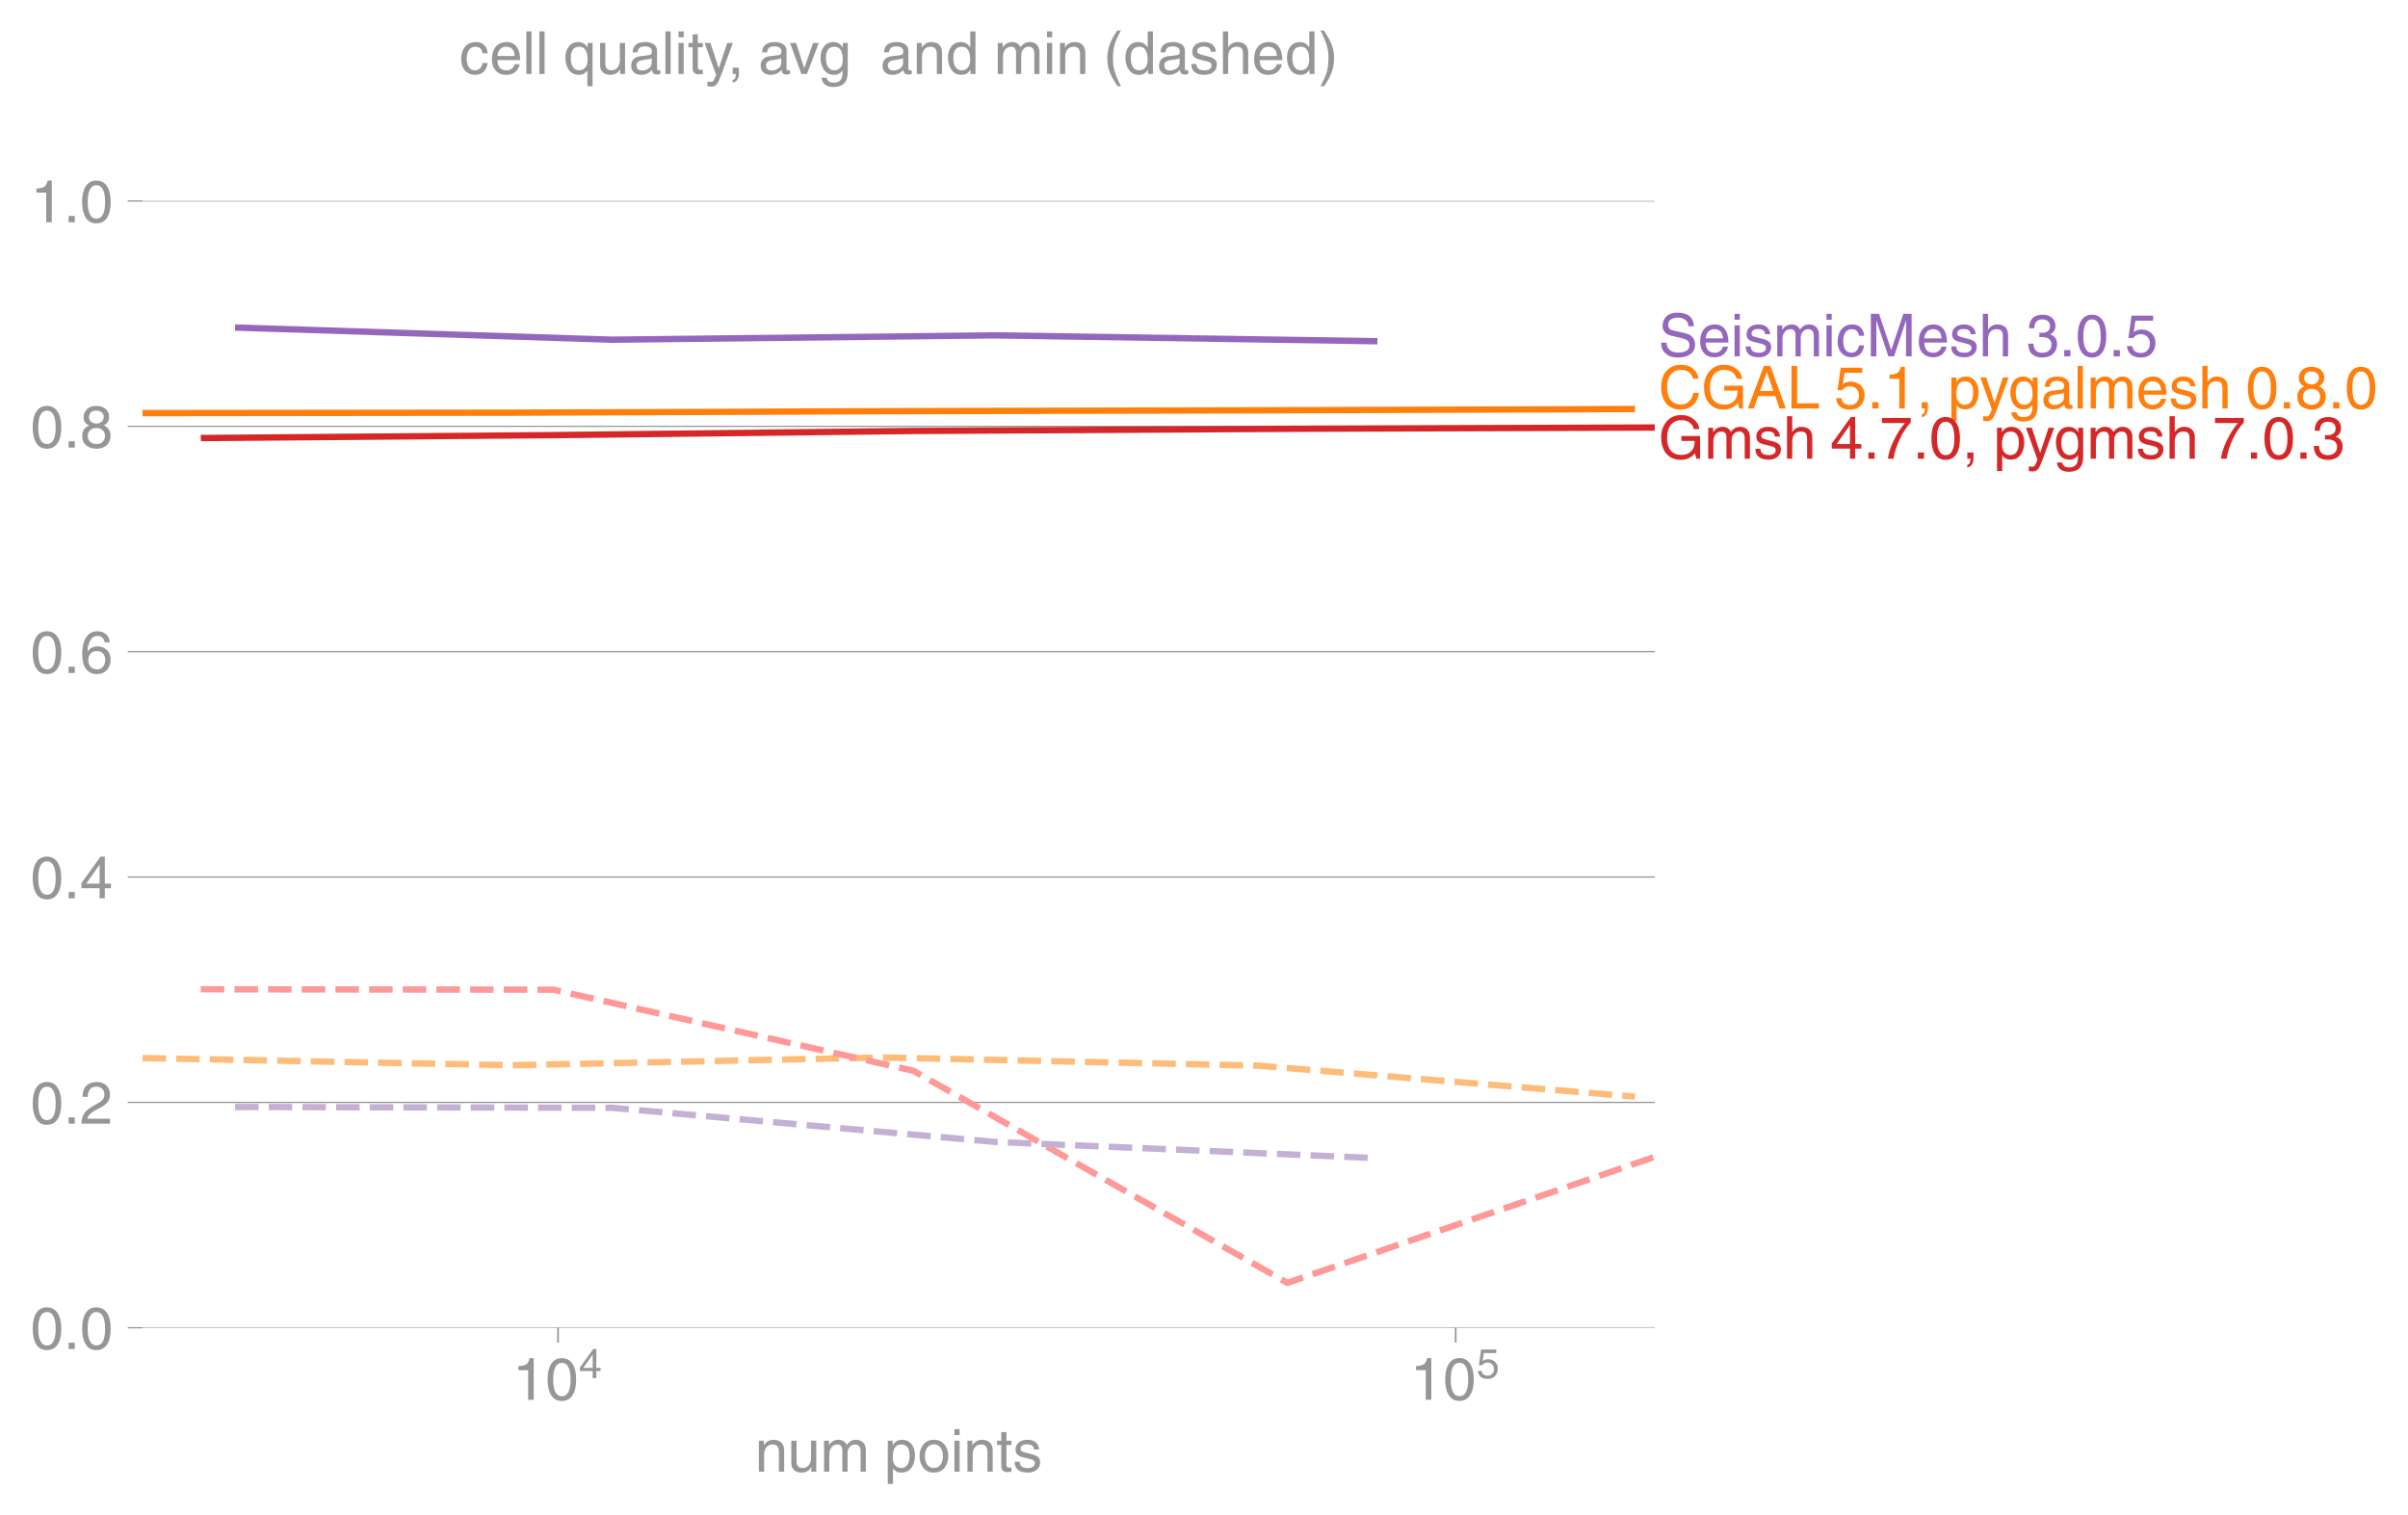
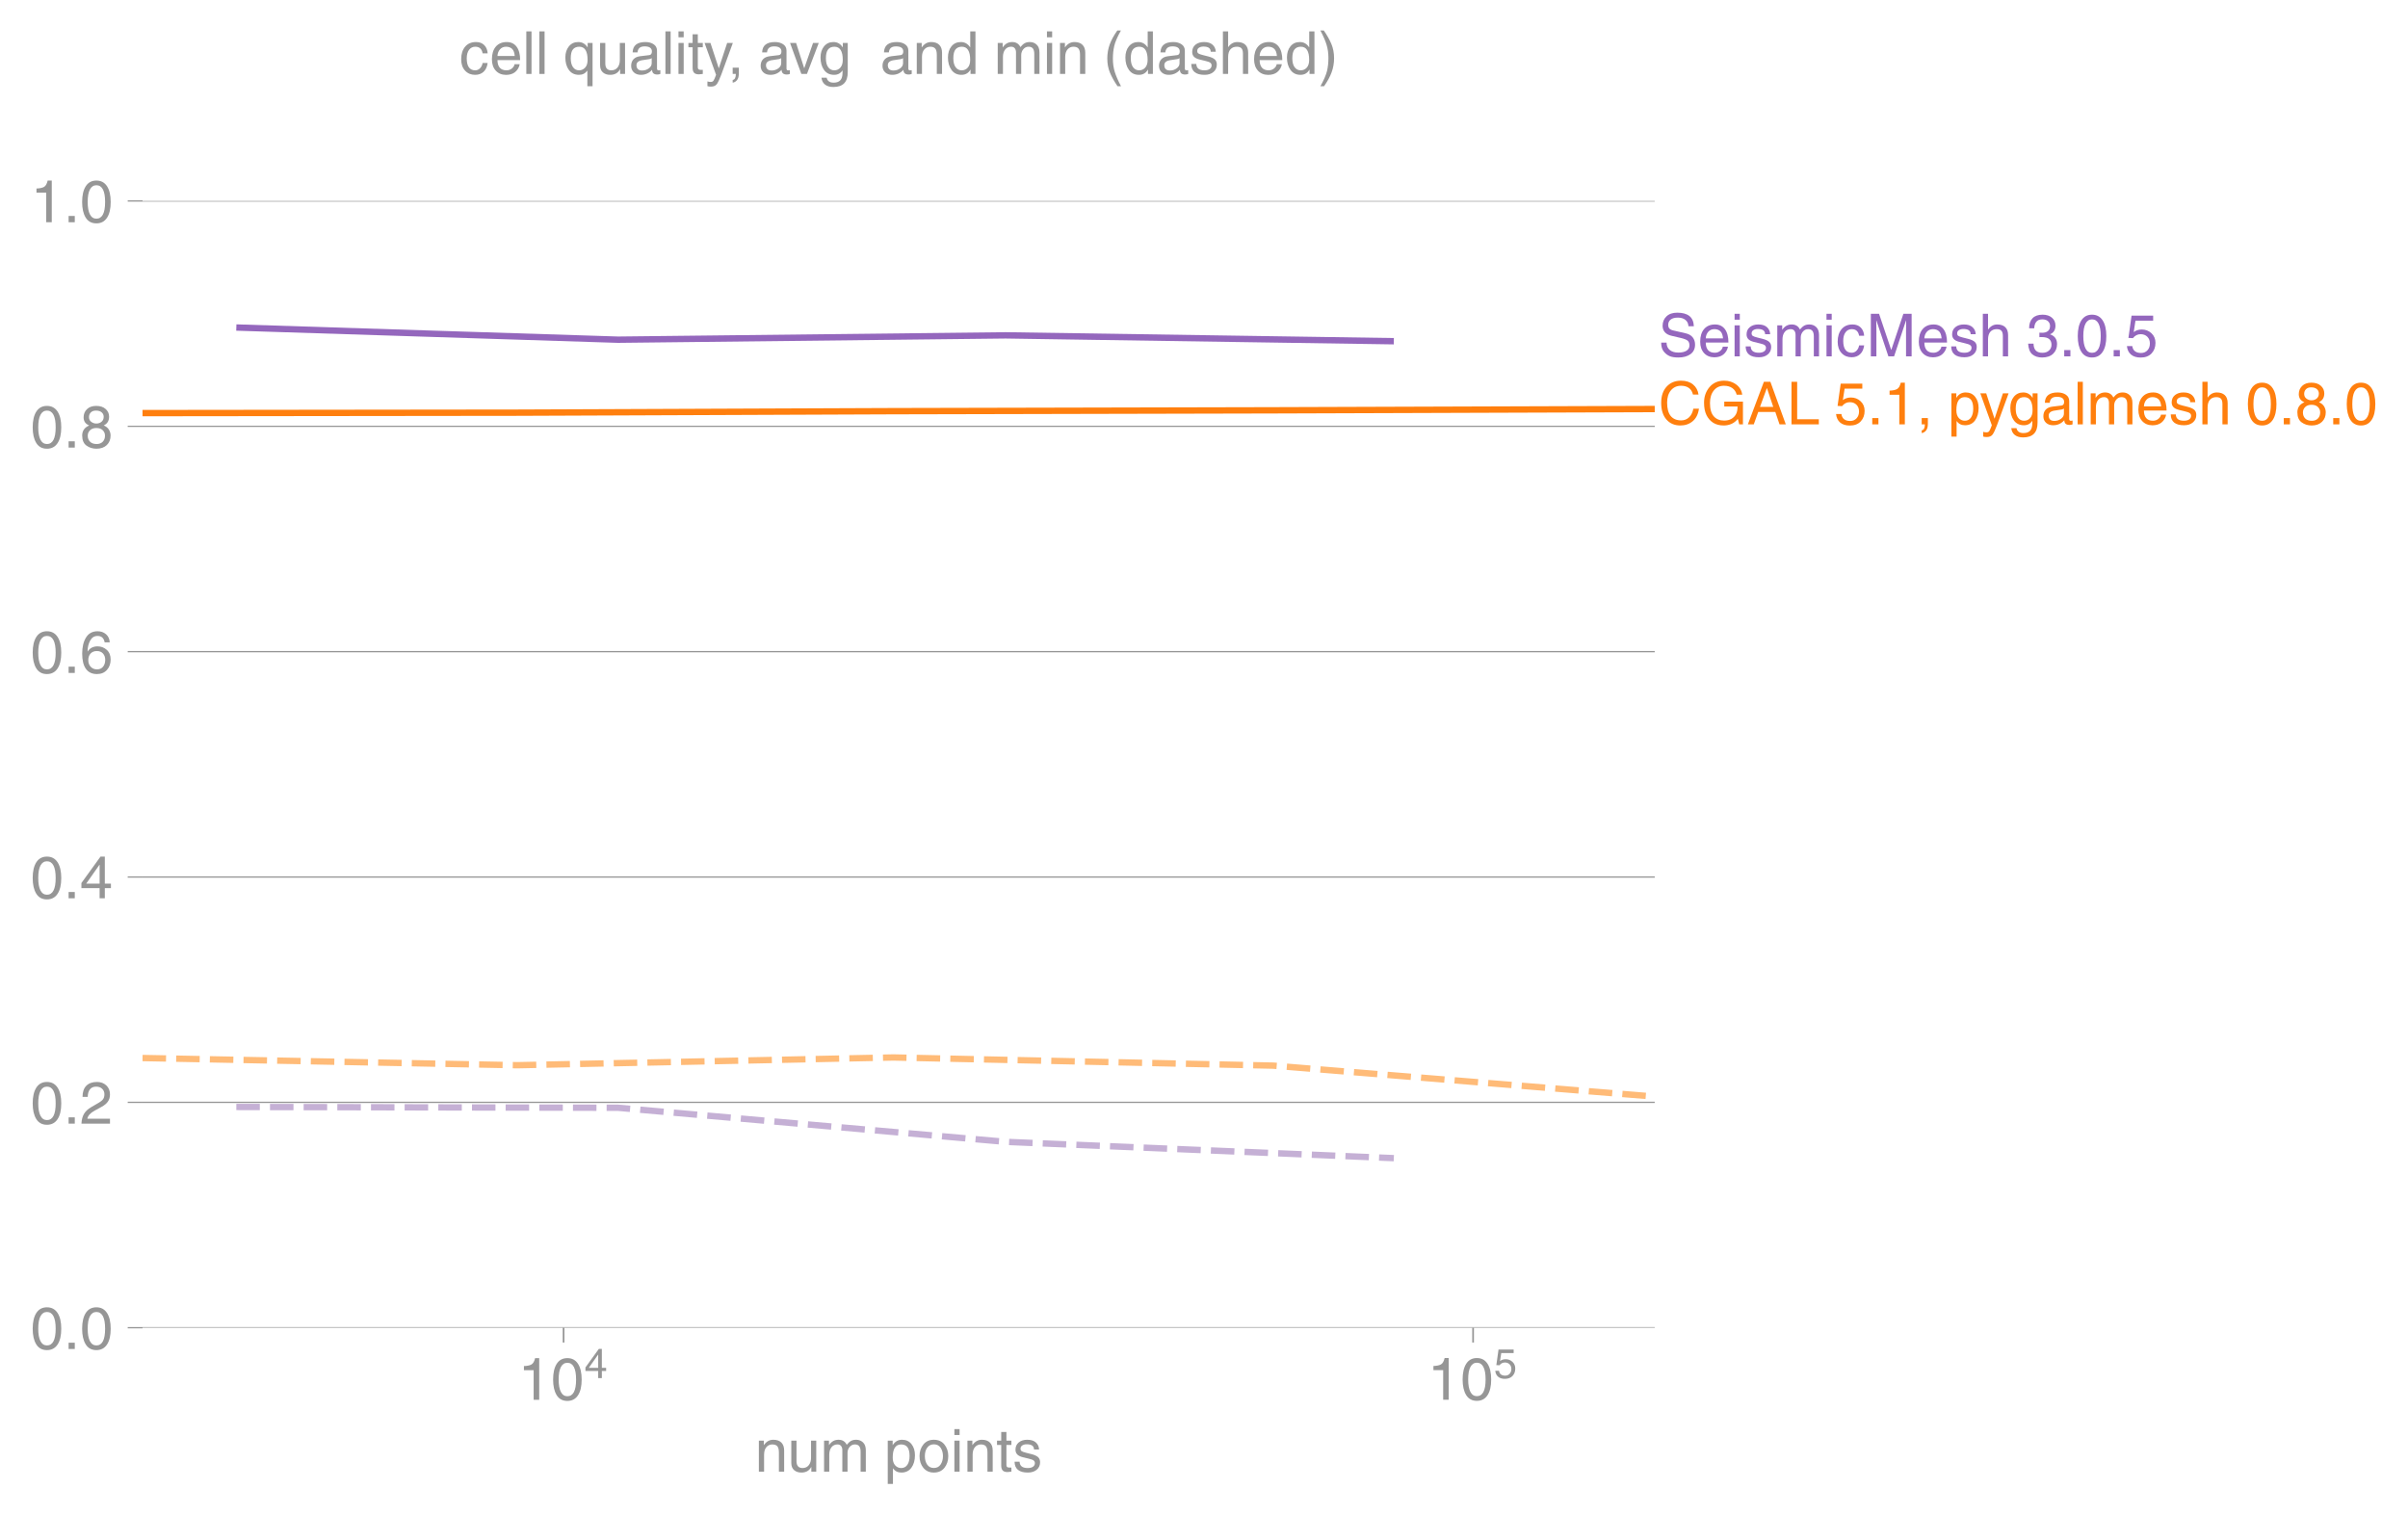
- <svg xmlns="http://www.w3.org/2000/svg" xmlns:xlink="http://www.w3.org/1999/xlink" height="476.892" viewBox="0 0 568.66 357.669" width="758.213">
+ <svg xmlns="http://www.w3.org/2000/svg" xmlns:xlink="http://www.w3.org/1999/xlink" height="476.892" viewBox="0 0 568.671 357.669" width="758.228">
  <defs>
    <style>*{stroke-linecap:butt;stroke-linejoin:round}</style>
  </defs>
  <g id="figure_1">
-     <path d="M0 357.67h568.66V0H0z" fill="none" id="patch_1" />
+     <path d="M0 357.67h568.67V0H0z" fill="none" id="patch_1" />
    <g id="axes_1">
      <path d="M33.66 313.574h357.12V47.462H33.66z" fill="none" id="patch_2" />
      <g id="matplotlib.axis_1">
        <g id="xtick_1">
          <g id="line2d_1">
            <defs>
-               <path d="M0 0v3.5" id="m2f23483d24" stroke="#969696" stroke-width=".4" />
-             </defs>
-             <use x="131.79" xlink:href="#m2f23483d24" y="313.574" fill="#969696" stroke="#969696" stroke-width=".4" />
-           </g>
-           <g transform="matrix(.14 0 0 -.14 121.01 330.623)" fill="#969696" id="text_1">
+               <path d="M0 0v3.5" id="m94a3003f4b" stroke="#969696" stroke-width=".4" />
+             </defs>
+             <use x="133.094" xlink:href="#m94a3003f4b" y="313.574" fill="#969696" stroke="#969696" stroke-width=".4" />
+           </g>
+           <g transform="matrix(.14 0 0 -.14 122.314 330.623)" fill="#969696" id="text_1">
            <defs>
              <path d="M35.89 0h-9.374v49.906H10.109v6.985q8.594.28 12.782 2.75Q27.094 62.109 29 70.313h6.89z" id="HelveticaWorld-Regular-49" />
              <path d="M42.484 34.188q0 14.109-3.734 21.156-3.734 7.062-10.969 7.062-7.078 0-10.89-7.062-3.797-7.047-3.797-21.157 0-13.671 3.75-20.937Q20.609 6 27.78 6q7.235 0 10.969 7 3.734 7.016 3.734 21.188zm9.422 0q0-17.297-6.25-26.704-6.25-9.39-17.875-9.39-12.062 0-18.062 9.734-6 9.75-6 26.36 0 17.03 6.14 26.578 6.157 9.547 17.922 9.547 11.625 0 17.875-9.5t6.25-26.626z" id="HelveticaWorld-Regular-48" />
              <path d="M10.594 24.703h22.61v31.89h-.188zM42 17.093V0h-8.797v17.094H2.484v8.593L34.72 70.314H42v-45.61h10.297v-7.61z" id="HelveticaWorld-Regular-52" />
            </defs>
            <use transform="translate(0 .173)" xlink:href="#HelveticaWorld-Regular-49" />
            <use transform="translate(55.615 .173)" xlink:href="#HelveticaWorld-Regular-48" />
            <use transform="matrix(.7 0 0 .7 112.146 36.781)" xlink:href="#HelveticaWorld-Regular-52" />
          </g>
        </g>
        <g id="xtick_2">
-           <use x="343.764" xlink:href="#m2f23483d24" y="313.574" fill="#969696" stroke="#969696" stroke-width=".4" id="line2d_2" />
-           <g transform="matrix(.14 0 0 -.14 332.984 330.623)" fill="#969696" id="text_2">
+           <use x="347.884" xlink:href="#m94a3003f4b" y="313.574" fill="#969696" stroke="#969696" stroke-width=".4" id="line2d_2" />
+           <g transform="matrix(.14 0 0 -.14 337.104 330.623)" fill="#969696" id="text_2">
            <defs>
              <path d="M14.703 40.922q5.813 4.39 13.625 4.39 9.469 0 16.281-6.296 6.813-6.297 6.813-16.22 0-10.78-6.578-17.796-6.563-7-18.422-7-10.313 0-16.266 5.047Q4.203 8.109 3.22 17.39h9.094q.671-5.672 4.437-8.672 3.766-3 10.453-3 6.485 0 10.64 4.484Q42 14.703 42 21.688q0 7.125-4.36 11.421-4.343 4.297-11.218 4.297-7.813 0-13.047-6.687l-7.563.39 5.266 37.594h36.438v-8.5H17.672z" id="HelveticaWorld-Regular-53" />
            </defs>
            <use transform="translate(0 .3)" xlink:href="#HelveticaWorld-Regular-49" />
            <use transform="translate(55.615 .3)" xlink:href="#HelveticaWorld-Regular-48" />
            <use transform="matrix(.7 0 0 .7 112.146 36.908)" xlink:href="#HelveticaWorld-Regular-53" />
          </g>
        </g>
        <g transform="matrix(.14 0 0 -.14 178.293 347.57)" fill="#969696" id="text_3">
          <defs>
            <path d="M49.219 0h-8.844v32.172q0 7.422-2.594 10.578-2.578 3.156-8.578 3.156-5.906 0-9.875-4.5-3.953-4.484-3.953-12.89V0H6.594v52.297h8.297v-7.375h.203q6.203 8.89 15.812 8.89 8.89 0 13.594-4.718 4.719-4.703 4.719-13.5z" id="HelveticaWorld-Regular-110" />
            <path d="M6.11 52.297h8.78V17.578q0-5.765 2.61-8.625Q20.125 6.11 25 6.11q6.781 0 10.594 4.797 3.812 4.813 3.812 12.578v28.813h8.782V0H39.89v7.625l-.188.188q-4.984-9.329-16.61-9.329-7.515 0-12.25 4.094Q6.11 6.688 6.11 14.703z" id="HelveticaWorld-Regular-117" />
            <path d="M6.594 52.297h8.297v-7.375h.203q5.906 8.89 15.812 8.89 9.813 0 13.922-8.5 3.75 4.594 7.266 6.547 3.515 1.953 8.703 1.953 6.781 0 11.484-4.453Q77 44.922 77 36.187V0h-8.781v33.797q0 6.094-2.297 9.094-2.297 3.015-7.422 3.015-5.172 0-8.75-4.203-3.563-4.203-3.563-9.812V0h-8.78v36.188q0 4.53-2.11 7.124-2.094 2.594-6.094 2.594-6.297 0-10.062-4.687-3.766-4.688-3.766-12.703V0H6.594z" id="HelveticaWorld-Regular-109" />
            <path d="M14.984 23.688q0-8.407 4.094-13 4.11-4.579 10.219-4.579 6.687 0 10.39 5.438 3.72 5.453 3.72 14.765 0 10.22-3.563 14.907-3.563 4.687-10.735 4.687-6.984 0-10.562-5.5-3.563-5.5-3.563-16.718zm-8.39 28.609h8.297v-7.375h.203q5.61 8.89 15.625 8.89 10.11 0 15.937-7.359 5.828-7.344 5.828-18.766 0-12.796-5.953-21Q40.578-1.515 29.5-1.515q-9.094 0-13.922 7.032h-.203v-26.22H6.594z" id="HelveticaWorld-Regular-112" />
            <path d="M12.703 26.219q0-8.735 3.953-14.375 3.953-5.64 11.219-5.64 7.531 0 11.438 5.905 3.906 5.907 3.906 14.11 0 8.297-3.907 14.078-3.906 5.797-11.437 5.797-6.969 0-11.078-5.453-4.094-5.438-4.094-14.422zm-8.984 0q0 11.672 6.484 19.625 6.5 7.968 17.672 7.968 11.438 0 17.875-8.062 6.453-8.047 6.453-19.531 0-11.516-6.406-19.625-6.39-8.11-17.922-8.11-11.078 0-17.625 7.86-6.531 7.86-6.531 19.875z" id="HelveticaWorld-Regular-111" />
            <path d="M6.594 61.813v9.968h8.781v-9.969zM15.375 0H6.594v52.297h8.781z" id="HelveticaWorld-Regular-105" />
            <path d="M17.188 45.016V10.984q0-2 1.093-3.046 1.11-1.047 3.938-1.047h3.375V0Q20.797-.688 19-.688q-5.516 0-8.063 2.641-2.53 2.64-2.53 8.547v34.516H1.311v7.28h7.094v14.595h8.781V52.297h8.407v-7.281z" id="HelveticaWorld-Regular-116" />
            <path d="M36.078 37.406q-.187 4.688-3.344 6.735-3.14 2.047-9.047 2.047-4.296 0-7.359-1.907-3.047-1.89-3.047-5.468 0-2.829 1.797-4.172 1.813-1.344 7.828-2.86l8.688-2.187q7.906-2 11.297-5.11 3.406-3.093 3.406-8.656 0-7.719-5.64-12.531-5.641-4.813-15.063-4.813-11 0-16.64 4.563-5.626 4.578-5.735 13.75h8.5q.203-5.422 3.594-8.063 3.39-2.625 10.171-2.625 5.516 0 8.766 2.188 3.25 2.203 3.25 6.11 0 2.78-2.11 4.437-2.093 1.672-8.296 3.078l-10.203 2.5q-6.203 1.562-9.157 4.656-2.953 3.094-2.953 8.031 0 7.72 5.516 12.203 5.531 4.5 14.406 4.5 9.485 0 14.531-4.624 5.047-4.61 5.344-11.782z" id="HelveticaWorld-Regular-115" />
          </defs>
          <use xlink:href="#HelveticaWorld-Regular-110" />
          <use x="55.176" xlink:href="#HelveticaWorld-Regular-117" />
          <use x="109.961" xlink:href="#HelveticaWorld-Regular-109" />
          <use x="192.969" xlink:href="#HelveticaWorld-Regular-32" />
          <use x="217.383" xlink:href="#HelveticaWorld-Regular-112" />
          <use x="273.877" xlink:href="#HelveticaWorld-Regular-111" />
          <use x="329.785" xlink:href="#HelveticaWorld-Regular-105" />
          <use x="351.807" xlink:href="#HelveticaWorld-Regular-110" />
          <use x="406.982" xlink:href="#HelveticaWorld-Regular-116" />
          <use x="434.668" xlink:href="#HelveticaWorld-Regular-115" />
        </g>
      </g>
      <g id="matplotlib.axis_2">
        <g id="ytick_1">
-           <path clip-path="url(#pad24c0fefa)" d="M33.66 313.574h357.12" fill="none" stroke="#969696" stroke-linecap="square" stroke-width=".3" id="line2d_3" />
+           <path clip-path="url(#p956f1ce968)" d="M33.66 313.574h357.12" fill="none" stroke="#969696" stroke-linecap="square" stroke-width=".3" id="line2d_3" />
          <g id="line2d_4">
            <defs>
-               <path d="M0 0h-3.5" id="m8ff09999c3" stroke="#969696" stroke-width=".3" />
-             </defs>
-             <use x="33.66" xlink:href="#m8ff09999c3" y="313.574" fill="#969696" stroke="#969696" stroke-width=".3" />
+               <path d="M0 0h-3.5" id="meba73b215f" stroke="#969696" stroke-width=".3" />
+             </defs>
+             <use x="33.66" xlink:href="#meba73b215f" y="313.574" fill="#969696" stroke="#969696" stroke-width=".3" />
          </g>
          <g transform="matrix(.14 0 0 -.14 7.2 318.598)" fill="#969696" id="text_4">
            <defs>
              <path d="M19.094 0H8.687v10.594h10.407z" id="HelveticaWorld-Regular-46" />
            </defs>
            <use xlink:href="#HelveticaWorld-Regular-48" />
            <use x="55.615" xlink:href="#HelveticaWorld-Regular-46" />
            <use x="83.398" xlink:href="#HelveticaWorld-Regular-48" />
          </g>
        </g>
        <g id="ytick_2">
-           <path clip-path="url(#pad24c0fefa)" d="M33.66 260.351h357.12" fill="none" stroke="#969696" stroke-linecap="square" stroke-width=".3" id="line2d_5" />
-           <use x="33.66" xlink:href="#m8ff09999c3" y="260.351" fill="#969696" stroke="#969696" stroke-width=".3" id="line2d_6" />
+           <path clip-path="url(#p956f1ce968)" d="M33.66 260.351h357.12" fill="none" stroke="#969696" stroke-linecap="square" stroke-width=".3" id="line2d_5" />
+           <use x="33.66" xlink:href="#meba73b215f" y="260.351" fill="#969696" stroke="#969696" stroke-width=".3" id="line2d_6" />
          <g transform="matrix(.14 0 0 -.14 7.2 265.376)" fill="#969696" id="text_5">
            <defs>
              <path d="M4.39 45.125q0 12.39 6.391 18.781 6.406 6.407 17.938 6.407 9.656 0 15.812-5.86 6.157-5.86 6.157-15.14 0-7.22-3.547-12.188-3.532-4.953-10.422-8.703l-12.11-6.64Q13.922 15.921 12.5 8.296h38.188V0H2.593q.39 9.906 4.297 16.5 3.906 6.594 12.203 11.375l12.593 7.328q5.032 2.89 7.329 5.984 2.297 3.094 2.297 8.516 0 5.375-3.766 9.031-3.75 3.672-10.156 3.672-7.078 0-10.594-4.672-3.516-4.656-3.61-12.609z" id="HelveticaWorld-Regular-50" />
            </defs>
            <use xlink:href="#HelveticaWorld-Regular-48" />
            <use x="55.615" xlink:href="#HelveticaWorld-Regular-46" />
            <use x="83.398" xlink:href="#HelveticaWorld-Regular-50" />
          </g>
        </g>
        <g id="ytick_3">
-           <path clip-path="url(#pad24c0fefa)" d="M33.66 207.129h357.12" fill="none" stroke="#969696" stroke-linecap="square" stroke-width=".3" id="line2d_7" />
-           <use x="33.66" xlink:href="#m8ff09999c3" y="207.129" fill="#969696" stroke="#969696" stroke-width=".3" id="line2d_8" />
+           <path clip-path="url(#p956f1ce968)" d="M33.66 207.129h357.12" fill="none" stroke="#969696" stroke-linecap="square" stroke-width=".3" id="line2d_7" />
+           <use x="33.66" xlink:href="#meba73b215f" y="207.129" fill="#969696" stroke="#969696" stroke-width=".3" id="line2d_8" />
          <g transform="matrix(.14 0 0 -.14 7.2 212.153)" fill="#969696" id="text_6">
            <use xlink:href="#HelveticaWorld-Regular-48" />
            <use x="55.615" xlink:href="#HelveticaWorld-Regular-46" />
            <use x="83.398" xlink:href="#HelveticaWorld-Regular-52" />
          </g>
        </g>
        <g id="ytick_4">
-           <path clip-path="url(#pad24c0fefa)" d="M33.66 153.906h357.12" fill="none" stroke="#969696" stroke-linecap="square" stroke-width=".3" id="line2d_9" />
-           <use x="33.66" xlink:href="#m8ff09999c3" y="153.906" fill="#969696" stroke="#969696" stroke-width=".3" id="line2d_10" />
+           <path clip-path="url(#p956f1ce968)" d="M33.66 153.906h357.12" fill="none" stroke="#969696" stroke-linecap="square" stroke-width=".3" id="line2d_9" />
+           <use x="33.66" xlink:href="#meba73b215f" y="153.906" fill="#969696" stroke="#969696" stroke-width=".3" id="line2d_10" />
          <g transform="matrix(.14 0 0 -.14 7.2 158.931)" fill="#969696" id="text_7">
            <defs>
              <path d="M14.11 21.578q0-6.875 4.093-11.234Q22.313 6 28.906 6q6.297 0 10.032 4.438 3.734 4.453 3.734 11.687 0 6.297-3.688 10.547-3.687 4.25-10.468 4.25-6.594 0-10.5-4.156-3.907-4.157-3.907-11.188zM41.702 51.61q-.984 5.375-3.984 8.078-3 2.72-8.125 2.72-8.11 0-12.36-7.923-4.25-7.906-4.343-18.109l.203-.188q5.61 8.641 16.687 8.641 8.844 0 15.438-5.86 6.593-5.859 6.593-16.452 0-10.5-6.25-17.47-6.25-6.952-16.843-6.952-12.219 0-18.563 8.687-6.344 8.703-6.344 25.938 0 16.593 6.485 27.093 6.5 10.5 19.484 10.5 8.407 0 14.219-5.015 5.813-5 6.297-13.688z" id="HelveticaWorld-Regular-54" />
            </defs>
            <use xlink:href="#HelveticaWorld-Regular-48" />
            <use x="55.615" xlink:href="#HelveticaWorld-Regular-46" />
            <use x="83.398" xlink:href="#HelveticaWorld-Regular-54" />
          </g>
        </g>
        <g id="ytick_5">
-           <path clip-path="url(#pad24c0fefa)" d="M33.66 100.684h357.12" fill="none" stroke="#969696" stroke-linecap="square" stroke-width=".3" id="line2d_11" />
-           <use x="33.66" xlink:href="#m8ff09999c3" y="100.684" fill="#969696" stroke="#969696" stroke-width=".3" id="line2d_12" />
+           <path clip-path="url(#p956f1ce968)" d="M33.66 100.684h357.12" fill="none" stroke="#969696" stroke-linecap="square" stroke-width=".3" id="line2d_11" />
+           <use x="33.66" xlink:href="#meba73b215f" y="100.684" fill="#969696" stroke="#969696" stroke-width=".3" id="line2d_12" />
          <g transform="matrix(.14 0 0 -.14 7.2 105.709)" fill="#969696" id="text_8">
            <defs>
              <path d="M27.594 40.578q5.422 0 8.953 3.094 3.547 3.11 3.547 8.234 0 4.594-3.407 7.547-3.39 2.953-9.687 2.953-5.61 0-8.672-3.11-3.047-3.093-3.047-7.874 0-5.125 3.813-7.984 3.812-2.86 8.5-2.86zm.093-7.562q-6.78 0-10.64-3.766-3.86-3.766-3.86-9.234 0-6.297 3.907-10.157Q21 6 28.219 6q6.406 0 10.234 3.86 3.828 3.859 3.828 10.265 0 5.469-3.828 9.172-3.828 3.719-10.766 3.719zM49.22 52.203q0-10.594-9.032-14.797 6.204-2.781 8.86-7.36 2.656-4.562 2.656-9.733 0-10.016-6.453-16.125-6.438-6.094-17.375-6.094-9.563 0-16.813 5.25-7.25 5.25-7.25 17.062 0 11.922 11.907 16.907-9.516 3.796-9.516 13.671 0 8.297 5.64 13.813 5.641 5.516 15.641 5.516 10.016 0 15.875-5.204 5.86-5.203 5.86-12.906z" id="HelveticaWorld-Regular-56" />
            </defs>
            <use xlink:href="#HelveticaWorld-Regular-48" />
            <use x="55.615" xlink:href="#HelveticaWorld-Regular-46" />
            <use x="83.398" xlink:href="#HelveticaWorld-Regular-56" />
          </g>
        </g>
        <g id="ytick_6">
-           <path clip-path="url(#pad24c0fefa)" d="M33.66 47.462h357.12" fill="none" stroke="#969696" stroke-linecap="square" stroke-width=".3" id="line2d_13" />
-           <use x="33.66" xlink:href="#m8ff09999c3" y="47.462" fill="#969696" stroke="#969696" stroke-width=".3" id="line2d_14" />
+           <path clip-path="url(#p956f1ce968)" d="M33.66 47.462h357.12" fill="none" stroke="#969696" stroke-linecap="square" stroke-width=".3" id="line2d_13" />
+           <use x="33.66" xlink:href="#meba73b215f" y="47.462" fill="#969696" stroke="#969696" stroke-width=".3" id="line2d_14" />
          <g transform="matrix(.14 0 0 -.14 7.2 52.486)" fill="#969696" id="text_9">
            <use xlink:href="#HelveticaWorld-Regular-49" />
            <use x="55.615" xlink:href="#HelveticaWorld-Regular-46" />
            <use x="83.398" xlink:href="#HelveticaWorld-Regular-48" />
          </g>
        </g>
      </g>
-       <path clip-path="url(#pad24c0fefa)" d="M33.66 97.565l87.32-.102 87.679-.355 88.498-.202 88.94-.301" fill="none" stroke="#ff7f0e" stroke-linecap="square" stroke-width="1.5" id="line2d_15" />
-       <path clip-path="url(#pad24c0fefa)" d="M33.66 249.88l87.32 1.7 87.679-1.832 88.498 1.928 88.94 7.313" fill="none" stroke="#ffbb78" stroke-dasharray="5.55,2.4" stroke-width="1.5" id="line2d_16" />
-       <path clip-path="url(#pad24c0fefa)" d="M47.415 103.451l83.199-.687 85.086-.985 88.303-.51 86.777-.3" fill="none" stroke="#d62728" stroke-linecap="square" stroke-width="1.5" id="line2d_17" />
-       <path clip-path="url(#pad24c0fefa)" d="M47.415 233.647l83.199.084 85.086 19.157 88.303 50.089 86.777-29.765" fill="none" stroke="#ff9896" stroke-dasharray="5.55,2.4" stroke-width="1.5" id="line2d_18" />
-       <path clip-path="url(#pad24c0fefa)" d="M55.519 77.352l88.985 2.875 90.31-1.025 90.474 1.387" fill="none" stroke="#9467bd" stroke-linecap="square" stroke-width="1.5" id="line2d_19" />
-       <path clip-path="url(#pad24c0fefa)" d="M55.519 261.437l88.985.195 90.31 8.043 90.474 3.854" fill="none" stroke="#c5b0d5" stroke-dasharray="5.55,2.4" stroke-width="1.5" id="line2d_20" />
-       <g transform="matrix(.14 0 0 -.14 391.677 96.469)" fill="#ff7f0e" id="text_10">
+       <path clip-path="url(#p956f1ce968)" d="M33.66 97.565l88.48-.102 88.844-.355 89.674-.202 90.122-.301" fill="none" stroke="#ff7f0e" stroke-linecap="square" stroke-width="1.5" id="line2d_15" />
+       <path clip-path="url(#p956f1ce968)" d="M33.66 249.88l88.48 1.7 88.844-1.832 89.674 1.928 90.122 7.313" fill="none" stroke="#ffbb78" stroke-dasharray="5.55,2.4" stroke-width="1.5" id="line2d_16" />
+       <path clip-path="url(#p956f1ce968)" d="M55.81 77.352l90.167 2.875 91.509-1.025 91.676 1.387" fill="none" stroke="#9467bd" stroke-linecap="square" stroke-width="1.5" id="line2d_17" />
+       <path clip-path="url(#p956f1ce968)" d="M55.81 261.437l90.167.195 91.509 8.043 91.676 3.854" fill="none" stroke="#c5b0d5" stroke-dasharray="5.55,2.4" stroke-width="1.5" id="line2d_18" />
+       <g transform="matrix(.14 0 0 -.14 391.688 100.222)" fill="#ff7f0e" id="text_10">
        <defs>
          <path d="M58.016 50.203q-1.625 7.313-6.782 11.094-5.14 3.797-13.343 3.797-10.594 0-17.047-7.703-6.438-7.688-6.438-20.766 0-15.14 6.094-22.547 6.11-7.39 17.688-7.39 7.609 0 13.093 5.046 5.5 5.063 7.407 14.688h9.421Q66.22 12.594 57.625 5.344t-20.906-7.25q-14.703 0-23.516 10.11Q4.391 18.311 4.391 36.28q0 17.328 9.203 27.36 9.203 10.047 24.297 10.047 12.5 0 20.265-6.454 7.766-6.437 9.235-17.03z" id="HelveticaWorld-Regular-67" />
          <path d="M38.484 38.375h31.532V0h-6.297l-2.344 9.281Q56.781 3.421 50.578.75q-6.187-2.656-12.875-2.656-10.797 0-18.047 4.703-7.25 4.719-11.265 13.015-4 8.313-4 20.72 0 15.468 9.203 26.312 9.203 10.843 24.781 10.843 11.625 0 20.313-6.5Q67.39 60.688 68.796 50h-9.375q-1.703 7.078-7.219 11.078-5.516 4.016-14.312 4.016-10.594 0-17.047-7.985-6.438-7.984-6.438-21.125 0-15.28 6.39-22.437Q27.204 6.39 38.282 6.39q7.235 0 12.235 2.859 5 2.86 7.687 7.766 2.688 4.906 2.688 13.062H38.484z" id="HelveticaWorld-Regular-71" />
          <path d="M44 29.5L33.406 61.078h-.203L21.687 29.5zm-25.297-8.594L11.188 0h-9.97l27 71.781h10.985L65.187 0H54.594l-7.078 20.906z" id="HelveticaWorld-Regular-65" />
          <path d="M17.672 8.594h36.531V0H8.11v71.781h9.563z" id="HelveticaWorld-Regular-76" />
          <path d="M8.688 10.594h10.406V.78q0-7.422-3.078-11.172-3.078-3.765-7.328-4.312v4.594Q14.015-9.422 14.015 0H8.687z" id="HelveticaWorld-Regular-44" />
          <path d="M39.016 52.297h9.562L29.891.984q-.5-1.375-.985-2.593-4.25-11.329-7.328-15.547-3.078-4.235-9.953-4.235-3.61 0-5.906.782v8.015q2.484-.89 5.468-.89 3.22 0 4.704 2.03 1.5 2.032 4.421 9.938L.875 52.297h9.922L24.812 9.719H25z" id="HelveticaWorld-Regular-121" />
          <path d="M12.984 26.313q0-9.61 3.813-14.907Q20.609 6.11 27.094 6.11q6.312 0 10.312 4.579 4 4.593 4 13 0 11.03-3.5 16.625-3.484 5.593-10.61 5.593-7.171 0-10.75-4.765-3.562-4.766-3.562-14.828zM49.812 2.983q0-12.609-6.062-18.797-6.047-6.203-18.266-6.203-8.78 0-13.984 4.047Q6.297-13.922 5.516-6.39h8.796q.672-3.812 3.532-6.062 2.86-2.25 8.281-2.25 7.375 0 11.125 3.969 3.766 3.953 3.766 12.828v3.719h-.188q-4.937-7.329-13.922-7.329-11.187 0-17.093 8.25-5.907 8.25-5.907 20.953 0 11.625 5.953 18.875 5.97 7.25 15.829 7.25 9.906 0 15.625-8.89h.187v7.375h8.313z" id="HelveticaWorld-Regular-103" />
          <path d="M38.375 26.703q-.969-1.015-3.828-1.656-2.86-.625-10.672-1.656-5.766-.688-8.469-2.844-2.703-2.14-2.703-5.656 0-4.297 2.281-6.688 2.297-2.39 7.329-2.39 6.296 0 11.171 3.578 4.891 3.593 4.891 8.718zM6.203 36.375q.297 8.844 5.734 13.14 5.454 4.297 15.844 4.297 8.297 0 13.907-3.765 5.624-3.75 5.624-10.844V9.078Q47.313 6 50.094 6q1.125 0 2.89.39V0Q50.594-.984 48-.984q-4.5 0-6.703 1.921-2.188 1.938-2.281 6.047-7.516-8.5-18.891-8.5-7.422 0-11.922 4.204Q3.72 6.89 3.72 13.624q0 6.89 3.906 11.125Q11.531 29 19 29.89l15.516 1.891q4.203.64 4.203 6.203 0 4.11-3.047 6.297-3.047 2.203-9.25 2.203-5.516 0-8.485-2.437-2.953-2.438-3.53-7.672z" id="HelveticaWorld-Regular-97" />
          <path d="M15.375 0H6.594v71.781h8.781z" id="HelveticaWorld-Regular-108" />
          <path d="M42.484 30.328q-.687 8.485-4.5 12.031-3.797 3.547-10.109 3.547-6.39 0-10.328-4.5-3.922-4.484-4.172-11.078zm8.391-13.922q-1.453-8.11-7.953-13.422-5.719-4.5-15.047-4.593-10.984.093-17.438 7.203Q4 12.704 4 24.704q0 13.78 6.64 21.437 6.641 7.672 18.47 7.672 10.593 0 16.546-7.922 5.953-7.907 5.953-22.594H13.375q0-8.203 3.813-12.703Q21 6.109 28.608 6.109q5.375 0 9.235 3.235 3.86 3.25 4.25 7.062z" id="HelveticaWorld-Regular-101" />
          <path d="M49.219 0h-8.844v34.188q0 6.296-2.438 9-2.437 2.718-7.953 2.718-6.797 0-10.703-4.406-3.906-4.39-3.906-12.984V0H6.594v71.781h8.781V45.312h.203q6 8.5 15.328 8.5 8.594 0 13.453-4.5 4.86-4.484 4.86-13.718z" id="HelveticaWorld-Regular-104" />
        </defs>
        <use xlink:href="#HelveticaWorld-Regular-67" />
        <use x="72.314" xlink:href="#HelveticaWorld-Regular-71" />
        <use x="149.414" xlink:href="#HelveticaWorld-Regular-65" />
        <use x="216.113" xlink:href="#HelveticaWorld-Regular-76" />
        <use x="271.729" xlink:href="#HelveticaWorld-Regular-32" />
        <use x="296.143" xlink:href="#HelveticaWorld-Regular-53" />
        <use x="351.758" xlink:href="#HelveticaWorld-Regular-46" />
        <use x="379.541" xlink:href="#HelveticaWorld-Regular-49" />
        <use x="435.156" xlink:href="#HelveticaWorld-Regular-44" />
        <use x="462.939" xlink:href="#HelveticaWorld-Regular-32" />
        <use x="487.354" xlink:href="#HelveticaWorld-Regular-112" />
        <use x="541.848" xlink:href="#HelveticaWorld-Regular-121" />
        <use x="589.457" xlink:href="#HelveticaWorld-Regular-103" />
        <use x="645.365" xlink:href="#HelveticaWorld-Regular-97" />
        <use x="700.297" xlink:href="#HelveticaWorld-Regular-108" />
        <use x="722.318" xlink:href="#HelveticaWorld-Regular-109" />
        <use x="805.326" xlink:href="#HelveticaWorld-Regular-101" />
        <use x="860.746" xlink:href="#HelveticaWorld-Regular-115" />
        <use x="910.746" xlink:href="#HelveticaWorld-Regular-104" />
        <use x="965.922" xlink:href="#HelveticaWorld-Regular-32" />
        <use x="990.336" xlink:href="#HelveticaWorld-Regular-48" />
        <use x="1045.951" xlink:href="#HelveticaWorld-Regular-46" />
        <use x="1073.734" xlink:href="#HelveticaWorld-Regular-56" />
        <use x="1129.35" xlink:href="#HelveticaWorld-Regular-46" />
        <use x="1157.133" xlink:href="#HelveticaWorld-Regular-48" />
      </g>
-       <g transform="matrix(.14 0 0 -.14 391.677 108.339)" fill="#d62728" id="text_11">
-         <defs>
-           <path d="M3.719 68.797h48.578v-7.719Q42.28 50.875 33.984 33.484 25.687 16.11 23.391 0h-9.672q1.469 13.281 9.719 30.531 8.25 17.266 18.953 29.672H3.719z" id="HelveticaWorld-Regular-55" />
-           <path d="M22.406 39.984q2.203-.187 4.594-.187 6.203 0 9.781 2.86 3.594 2.859 3.594 8.656 0 4.687-3.344 7.89-3.343 3.203-9.64 3.203-6.985 0-10.235-4.11-3.234-4.093-3.437-10.983h-8.64q0 10.984 5.765 16.984 5.765 6.016 16.937 6.016 9.922 0 15.828-5.11 5.907-5.094 5.907-13.39 0-10.704-9.032-14.5v-.204q11.72-4 11.72-16.406 0-9.906-6.595-16.265-6.593-6.344-18.703-6.344-9.906 0-16.312 5.203Q4.204 8.5 3.422 21.484H12.5q.203-8.109 4-11.797Q20.313 6 27.484 6q6.938 0 11.141 3.86 4.203 3.859 4.203 9.718 0 6.406-4.016 9.672-4 3.266-12.39 3.266-2 0-4.016-.094z" id="HelveticaWorld-Regular-51" />
-         </defs>
-         <use xlink:href="#HelveticaWorld-Regular-71" />
-         <use x="77.1" xlink:href="#HelveticaWorld-Regular-109" />
-         <use x="160.107" xlink:href="#HelveticaWorld-Regular-115" />
-         <use x="210.107" xlink:href="#HelveticaWorld-Regular-104" />
-         <use x="265.283" xlink:href="#HelveticaWorld-Regular-32" />
-         <use x="289.697" xlink:href="#HelveticaWorld-Regular-52" />
-         <use x="345.313" xlink:href="#HelveticaWorld-Regular-46" />
-         <use x="373.096" xlink:href="#HelveticaWorld-Regular-55" />
-         <use x="428.711" xlink:href="#HelveticaWorld-Regular-46" />
-         <use x="456.494" xlink:href="#HelveticaWorld-Regular-48" />
-         <use x="512.109" xlink:href="#HelveticaWorld-Regular-44" />
-         <use x="539.893" xlink:href="#HelveticaWorld-Regular-32" />
-         <use x="564.307" xlink:href="#HelveticaWorld-Regular-112" />
-         <use x="618.801" xlink:href="#HelveticaWorld-Regular-121" />
-         <use x="666.41" xlink:href="#HelveticaWorld-Regular-103" />
-         <use x="722.318" xlink:href="#HelveticaWorld-Regular-109" />
-         <use x="805.326" xlink:href="#HelveticaWorld-Regular-115" />
-         <use x="855.326" xlink:href="#HelveticaWorld-Regular-104" />
-         <use x="910.502" xlink:href="#HelveticaWorld-Regular-32" />
-         <use x="934.916" xlink:href="#HelveticaWorld-Regular-55" />
-         <use x="990.531" xlink:href="#HelveticaWorld-Regular-46" />
-         <use x="1018.314" xlink:href="#HelveticaWorld-Regular-48" />
-         <use x="1073.93" xlink:href="#HelveticaWorld-Regular-46" />
-         <use x="1101.713" xlink:href="#HelveticaWorld-Regular-51" />
-       </g>
-       <g transform="matrix(.14 0 0 -.14 391.677 84.164)" fill="#9467bd" id="text_12">
+       <g transform="matrix(.14 0 0 -.14 391.688 84.164)" fill="#9467bd" id="text_11">
        <defs>
          <path d="M50.39 50.781q-.296 6.844-5.109 10.719-4.797 3.875-12.656 3.875-7.922 0-12.172-3.25-4.234-3.234-4.234-9.344 0-3.265 1.843-5.61 1.86-2.343 6.641-3.468l20.516-4.687q8.297-1.813 12.297-6.875 4.015-5.047 4.015-12.313 0-10.64-7.812-16.187-7.813-5.547-20.313-5.547-9.531 0-15.031 2.437-5.484 2.453-9.734 7.766-4.25 5.328-4.25 14.89h9.093q0-8 5.313-12.406 5.328-4.39 14.5-4.39 8.89 0 13.844 3.156 4.953 3.156 4.953 8.953 0 5.281-2.953 7.89Q46.188 29 37.594 31l-15.469 3.625q-7.719 1.75-11.531 6.125Q6.78 45.125 6.78 51.516q0 9.672 6.516 15.922 6.531 6.25 18.203 6.25 13.172 0 20.328-5.5 7.156-5.485 7.688-17.407z" id="HelveticaWorld-Regular-83" />
          <path d="M39.594 34.719q-1.89 11.187-12.39 11.187-6.5 0-10.454-5.203-3.953-5.203-3.953-14.484 0-10.11 3.656-15.11 3.672-5 10.64-5 4.688 0 8.11 3.438 3.422 3.437 4.39 8.953h8.5q-1.312-9.703-6.859-14.86-5.547-5.156-14.328-5.156-10.297 0-16.89 7.047-6.594 7.063-6.594 19.172 0 13.281 6.594 21.188 6.593 7.922 18.5 7.922 8.687 0 13.843-5.204 5.157-5.203 5.735-13.89z" id="HelveticaWorld-Regular-99" />
          <path d="M67.484 0v42.39q0 .829.094 8.126t.094 9.78h-.281L47.312 0h-9.609L17.578 60.203h-.297q0-3.61.094-10.297.11-6.687.11-7.515V0H8.108v71.781h13.86L42.39 11.078h.28l20.313 60.703h13.922V0z" id="HelveticaWorld-Regular-77" />
+           <path d="M22.406 39.984q2.203-.187 4.594-.187 6.203 0 9.781 2.86 3.594 2.859 3.594 8.656 0 4.687-3.344 7.89-3.343 3.203-9.64 3.203-6.985 0-10.235-4.11-3.234-4.093-3.437-10.983h-8.64q0 10.984 5.765 16.984 5.765 6.016 16.937 6.016 9.922 0 15.828-5.11 5.907-5.094 5.907-13.39 0-10.704-9.032-14.5v-.204q11.72-4 11.72-16.406 0-9.906-6.595-16.265-6.593-6.344-18.703-6.344-9.906 0-16.312 5.203Q4.204 8.5 3.422 21.484H12.5q.203-8.109 4-11.797Q20.313 6 27.484 6q6.938 0 11.141 3.86 4.203 3.859 4.203 9.718 0 6.406-4.016 9.672-4 3.266-12.39 3.266-2 0-4.016-.094z" id="HelveticaWorld-Regular-51" />
        </defs>
        <use xlink:href="#HelveticaWorld-Regular-83" />
        <use x="66.211" xlink:href="#HelveticaWorld-Regular-101" />
        <use x="121.631" xlink:href="#HelveticaWorld-Regular-105" />
        <use x="143.652" xlink:href="#HelveticaWorld-Regular-115" />
        <use x="193.652" xlink:href="#HelveticaWorld-Regular-109" />
        <use x="276.66" xlink:href="#HelveticaWorld-Regular-105" />
        <use x="298.682" xlink:href="#HelveticaWorld-Regular-99" />
        <use x="349.951" xlink:href="#HelveticaWorld-Regular-77" />
        <use x="434.961" xlink:href="#HelveticaWorld-Regular-101" />
        <use x="490.381" xlink:href="#HelveticaWorld-Regular-115" />
        <use x="540.381" xlink:href="#HelveticaWorld-Regular-104" />
        <use x="595.557" xlink:href="#HelveticaWorld-Regular-32" />
        <use x="619.971" xlink:href="#HelveticaWorld-Regular-51" />
        <use x="675.586" xlink:href="#HelveticaWorld-Regular-46" />
        <use x="703.369" xlink:href="#HelveticaWorld-Regular-48" />
        <use x="758.984" xlink:href="#HelveticaWorld-Regular-46" />
        <use x="786.768" xlink:href="#HelveticaWorld-Regular-53" />
      </g>
-       <g transform="matrix(.14 0 0 -.14 108.433 17.462)" fill="#969696" id="text_13">
+       <g transform="matrix(.14 0 0 -.14 108.433 17.462)" fill="#969696" id="text_12">
        <defs>
          <path d="M41.5 23.688q0 11.125-3.5 16.671-3.484 5.547-10.61 5.547-6.874 0-10.593-4.5-3.703-4.484-3.703-15.093 0-9.422 3.75-14.813 3.765-5.39 10.36-5.39 5.812 0 10.046 4.39 4.25 4.39 4.25 13.188zm8.406-44.391H41.11V5.516h-.187Q35.89-1.516 27-1.516q-10.984 0-17 8.157-6 8.156-6 21.047 0 11.421 5.906 18.765 5.922 7.36 15.875 7.36 9.907 0 15.625-8.891h.203v7.375h8.297z" id="HelveticaWorld-Regular-113" />
          <path d="M39.406 52.297h9.625L29.11 0h-9.437L.594 52.297h10.203L24.422 9.719h.187z" id="HelveticaWorld-Regular-118" />
          <path d="M13.094 26.313q0-9.704 3.844-14.954 3.859-5.25 10.265-5.25 6.094 0 10.188 4.485 4.109 4.5 4.109 13.094 0 11.03-3.5 16.625-3.484 5.593-10.61 5.593-6.78 0-10.546-4.453-3.75-4.437-3.75-15.14zM50.39 0h-8.297v7.172h-.203q-4.97-8.688-15.078-8.688-10.891 0-16.86 8.297Q4 15.094 4 27.688q0 11.625 5.906 18.875 5.922 7.25 15.875 7.25 9.813 0 15.625-8.891l.203.594V71.78h8.782z" id="HelveticaWorld-Regular-100" />
          <path d="M29.781 73.297q-8.875-15.875-11.218-25.844-2.344-9.953-2.344-21.969 0-11.859 3.187-22.125Q22.61-6.89 29.891-20.703h-5.86Q15.72-8.593 11.25 2.187 6.781 12.985 6.781 26.125q0 12.36 4.047 23.563 4.063 11.203 12.86 23.609z" id="HelveticaWorld-Regular-40" />
          <path d="M3.516-20.703q8.796 15.922 11.14 25.86Q17 15.093 17 27.093q0 11.922-3.156 22.172T3.422 73.296h5.765q8.391-12.109 12.86-22.905 4.469-10.797 4.469-23.875 0-12.407-4.063-23.61-4.047-11.203-12.828-23.61z" id="HelveticaWorld-Regular-41" />
        </defs>
        <use xlink:href="#HelveticaWorld-Regular-99" />
        <use x="51.27" xlink:href="#HelveticaWorld-Regular-101" />
        <use x="106.689" xlink:href="#HelveticaWorld-Regular-108" />
        <use x="128.711" xlink:href="#HelveticaWorld-Regular-108" />
        <use x="150.732" xlink:href="#HelveticaWorld-Regular-32" />
        <use x="175.146" xlink:href="#HelveticaWorld-Regular-113" />
        <use x="231.641" xlink:href="#HelveticaWorld-Regular-117" />
        <use x="286.426" xlink:href="#HelveticaWorld-Regular-97" />
        <use x="341.357" xlink:href="#HelveticaWorld-Regular-108" />
        <use x="363.379" xlink:href="#HelveticaWorld-Regular-105" />
        <use x="385.4" xlink:href="#HelveticaWorld-Regular-116" />
        <use x="413.086" xlink:href="#HelveticaWorld-Regular-121" />
        <use x="452.695" xlink:href="#HelveticaWorld-Regular-44" />
        <use x="480.479" xlink:href="#HelveticaWorld-Regular-32" />
        <use x="504.893" xlink:href="#HelveticaWorld-Regular-97" />
        <use x="557.574" xlink:href="#HelveticaWorld-Regular-118" />
        <use x="605.684" xlink:href="#HelveticaWorld-Regular-103" />
        <use x="661.592" xlink:href="#HelveticaWorld-Regular-32" />
        <use x="686.006" xlink:href="#HelveticaWorld-Regular-32" />
        <use x="710.42" xlink:href="#HelveticaWorld-Regular-97" />
        <use x="765.352" xlink:href="#HelveticaWorld-Regular-110" />
        <use x="820.527" xlink:href="#HelveticaWorld-Regular-100" />
        <use x="877.51" xlink:href="#HelveticaWorld-Regular-32" />
        <use x="901.924" xlink:href="#HelveticaWorld-Regular-109" />
        <use x="984.932" xlink:href="#HelveticaWorld-Regular-105" />
        <use x="1006.953" xlink:href="#HelveticaWorld-Regular-110" />
        <use x="1062.129" xlink:href="#HelveticaWorld-Regular-32" />
        <use x="1086.543" xlink:href="#HelveticaWorld-Regular-40" />
        <use x="1119.844" xlink:href="#HelveticaWorld-Regular-100" />
        <use x="1176.826" xlink:href="#HelveticaWorld-Regular-97" />
        <use x="1231.758" xlink:href="#HelveticaWorld-Regular-115" />
        <use x="1281.758" xlink:href="#HelveticaWorld-Regular-104" />
        <use x="1336.934" xlink:href="#HelveticaWorld-Regular-101" />
        <use x="1392.354" xlink:href="#HelveticaWorld-Regular-100" />
        <use x="1449.336" xlink:href="#HelveticaWorld-Regular-41" />
      </g>
    </g>
  </g>
  <defs>
-     <clipPath id="pad24c0fefa">
+     <clipPath id="p956f1ce968">
      <path d="M33.66 47.462h357.12v266.112H33.66z" />
    </clipPath>
  </defs>
</svg>
